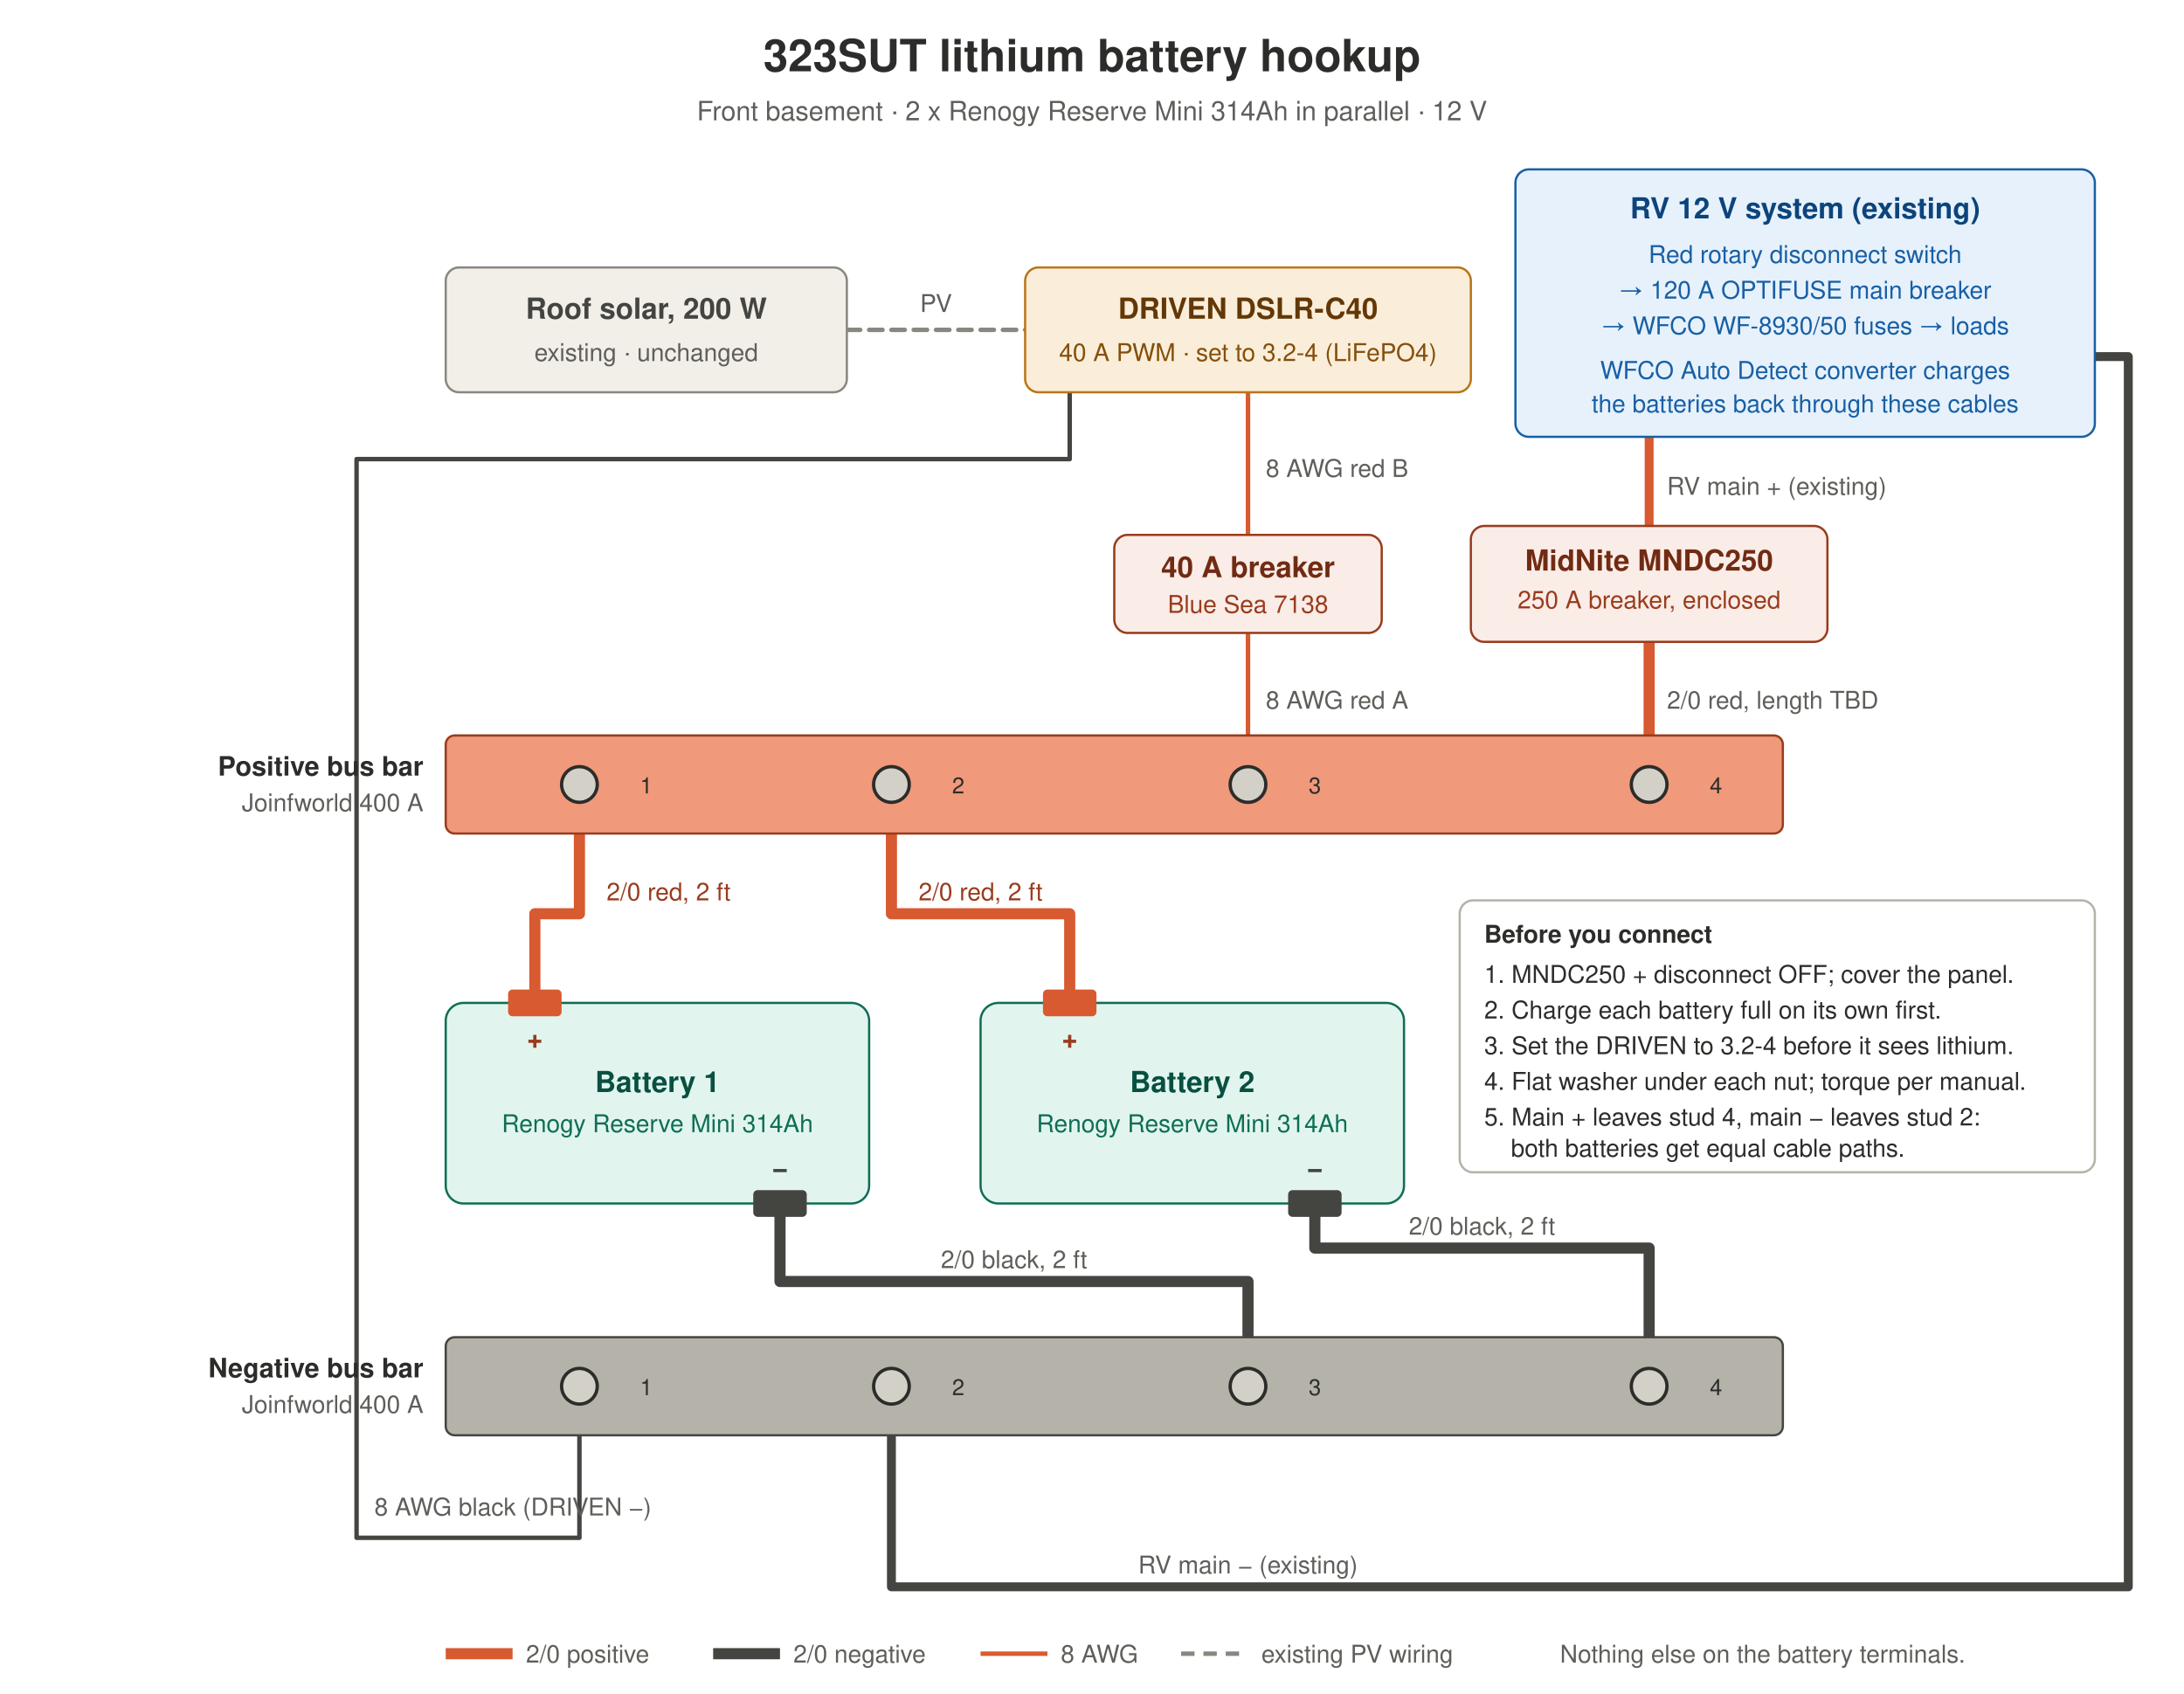
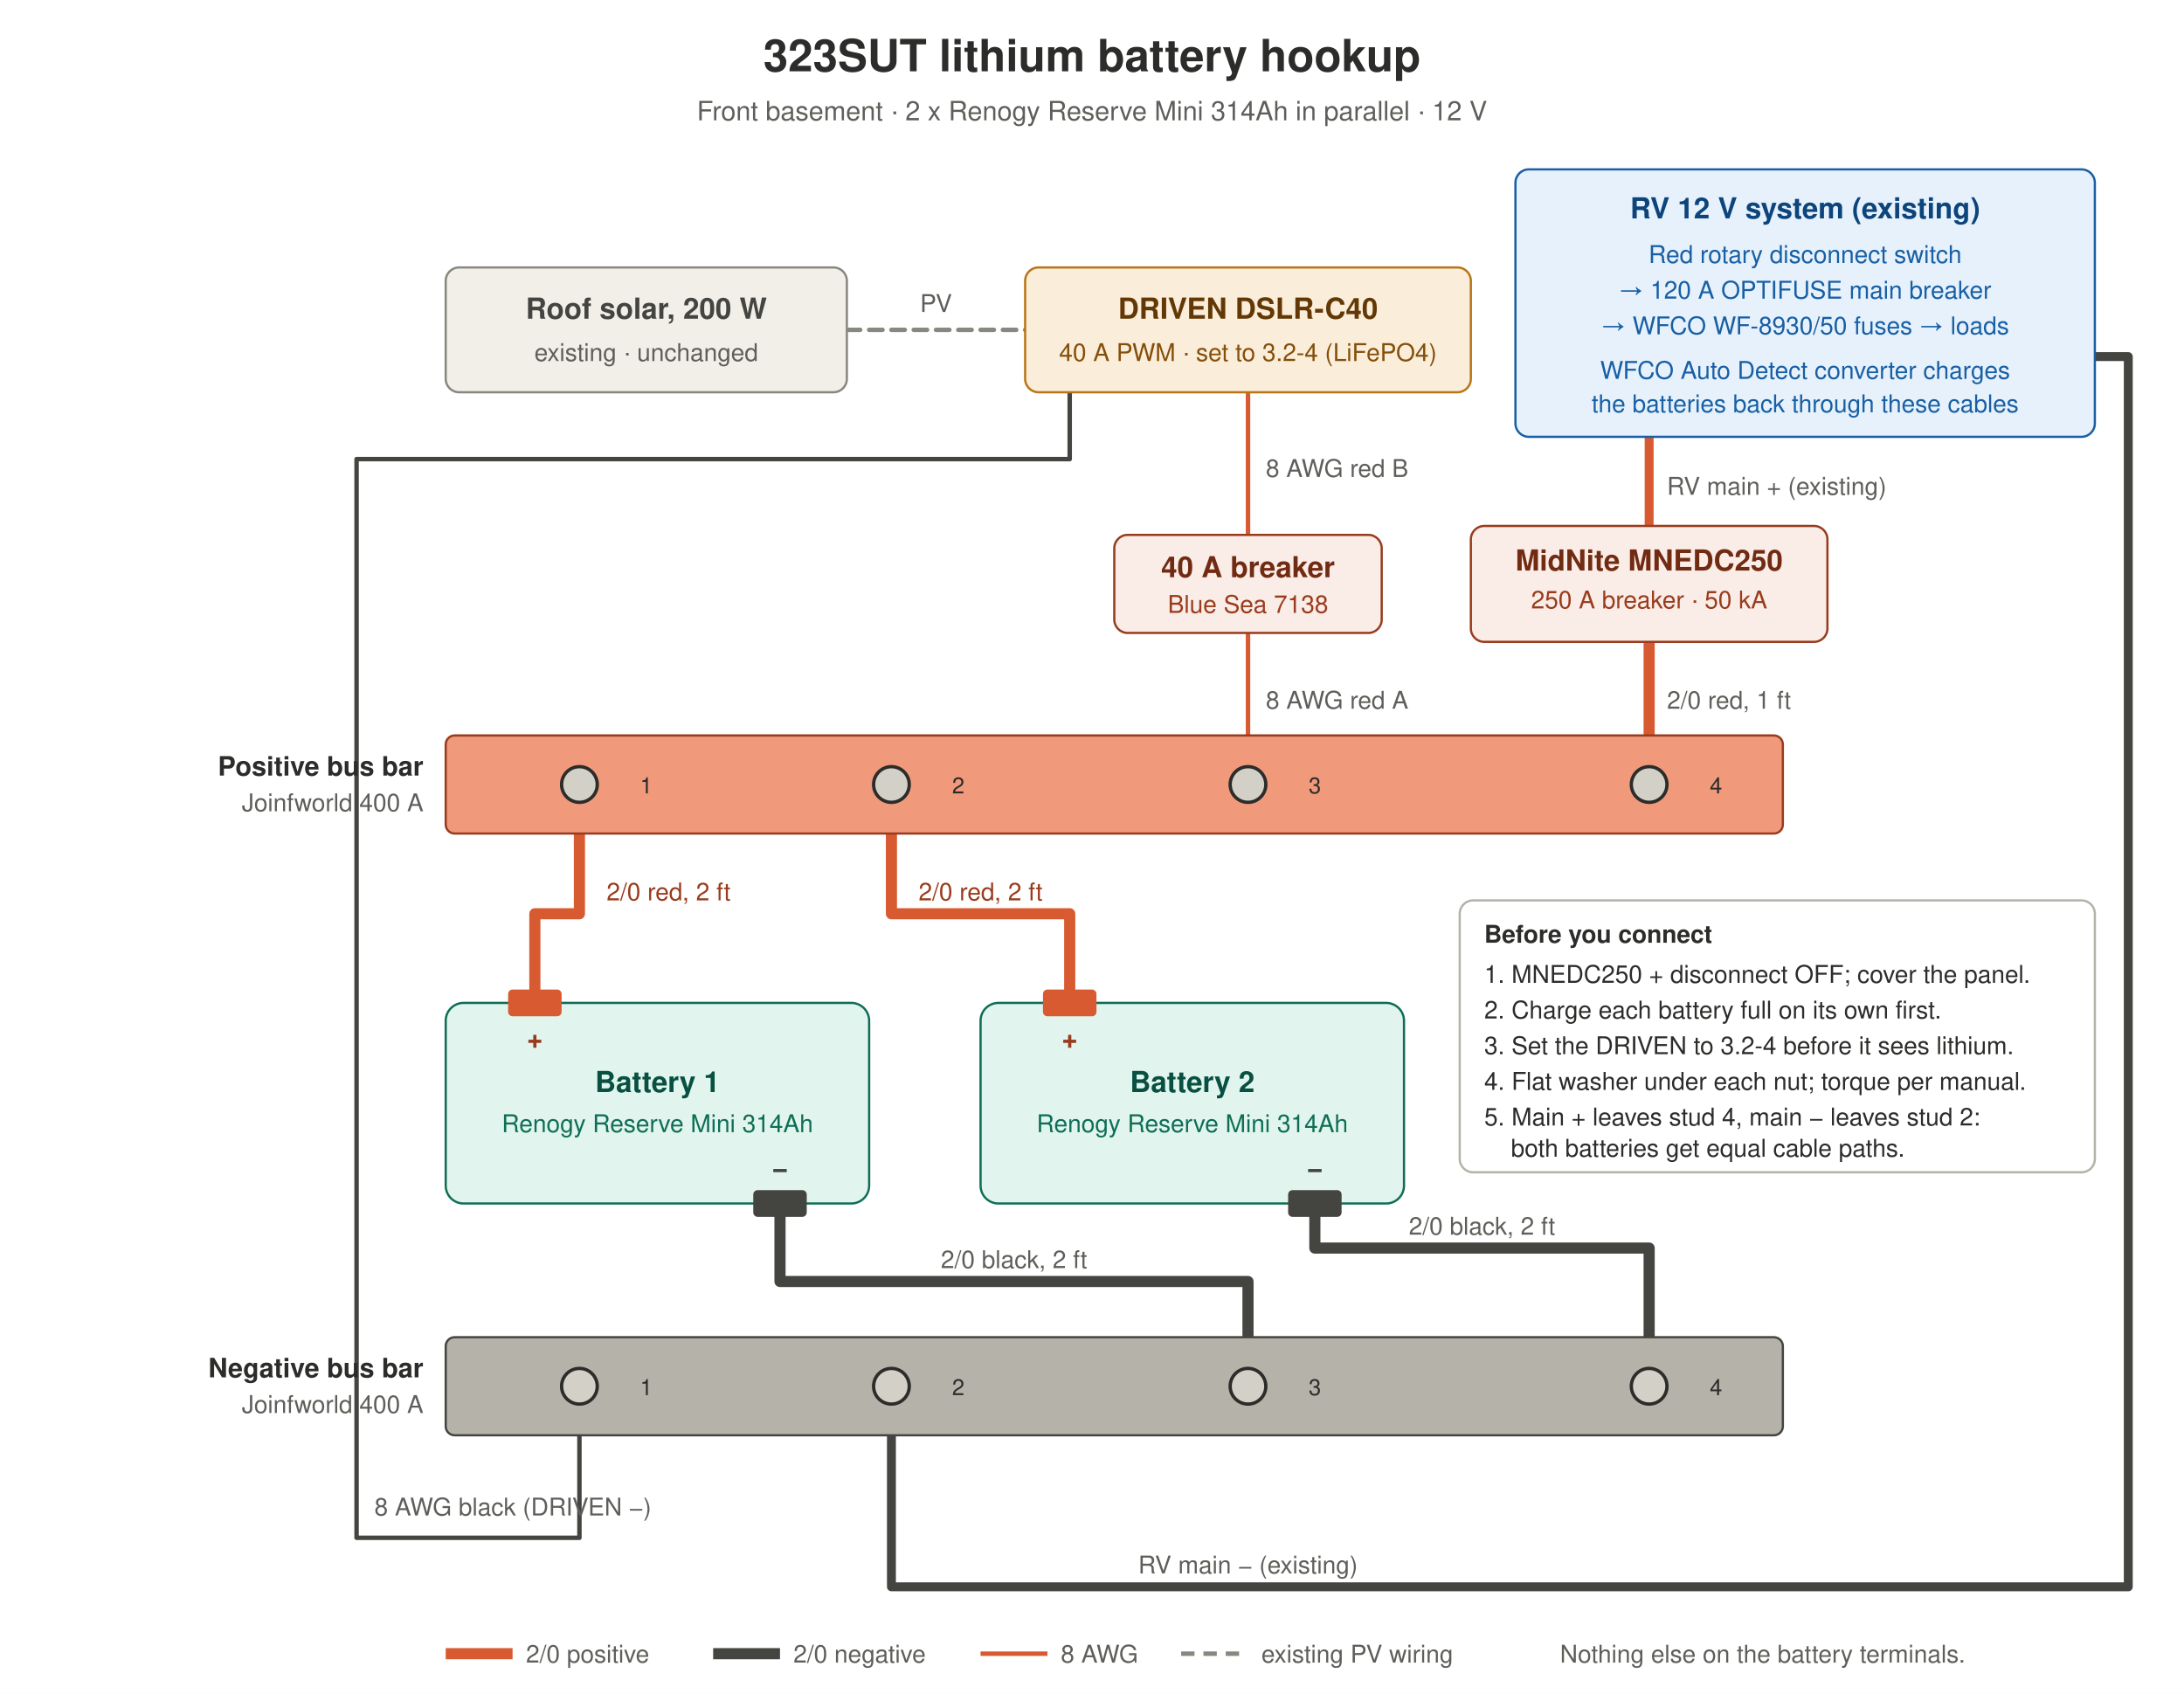
<svg xmlns="http://www.w3.org/2000/svg" width="980" height="760" viewBox="0 0 980 760" font-family="Helvetica, Arial, sans-serif">
  <rect width="980" height="760" fill="#ffffff" />
  <text x="490" y="32" text-anchor="middle" font-size="20" font-weight="bold" fill="#2C2C2A">323SUT lithium battery hookup</text>
  <text x="490" y="54" text-anchor="middle" font-size="12" fill="#5F5E5A">Front basement · 2 x Renogy Reserve Mini 314Ah in parallel · 12 V</text>
  <g fill="none" stroke-linecap="round" stroke-linejoin="round">
    <line x1="380" y1="148" x2="460" y2="148" stroke="#888780" stroke-width="2" stroke-dasharray="6 4" />
    <line x1="560" y1="345" x2="560" y2="284" stroke="#D85A30" stroke-width="2" />
    <line x1="560" y1="240" x2="560" y2="176" stroke="#D85A30" stroke-width="2" />
    <line x1="740" y1="345" x2="740" y2="288" stroke="#D85A30" stroke-width="5" />
    <line x1="740" y1="236" x2="740" y2="196" stroke="#D85A30" stroke-width="4" />
    <path d="M240 450 L240 410 L260 410 L260 359" stroke="#D85A30" stroke-width="5" />
    <path d="M480 450 L480 410 L400 410 L400 359" stroke="#D85A30" stroke-width="5" />
    <path d="M350 540 L350 575 L560 575 L560 614" stroke="#444441" stroke-width="5" />
    <path d="M590 540 L590 560 L740 560 L740 614" stroke="#444441" stroke-width="5" />
    <path d="M480 176 L480 206 L160 206 L160 690 L260 690 L260 644" stroke="#444441" stroke-width="2" />
    <path d="M940 160 L955 160 L955 712 L400 712 L400 644" stroke="#444441" stroke-width="4" />
  </g>
  <g font-size="13" text-anchor="middle">
    <rect x="200" y="120" width="180" height="56" rx="6" fill="#F1EFE8" stroke="#888780" />
    <text x="290" y="143" font-weight="bold" fill="#444441">Roof solar, 200 W</text>
    <text x="290" y="162" font-size="11" fill="#5F5E5A">existing · unchanged</text>
    <rect x="460" y="120" width="200" height="56" rx="6" fill="#FAEEDA" stroke="#BA7517" />
    <text x="560" y="143" font-weight="bold" fill="#633806">DRIVEN DSLR-C40</text>
    <text x="560" y="162" font-size="11" fill="#854F0B">40 A PWM · set to 3.2-4 (LiFePO4)</text>
    <rect x="680" y="76" width="260" height="120" rx="6" fill="#E6F1FB" stroke="#185FA5" />
    <text x="810" y="98" font-weight="bold" fill="#0C447C">RV 12 V system (existing)</text>
    <text x="810" y="118" font-size="11" fill="#185FA5">Red rotary disconnect switch</text>
    <text x="810" y="134" font-size="11" fill="#185FA5">→ 120 A OPTIFUSE main breaker</text>
    <text x="810" y="150" font-size="11" fill="#185FA5">→ WFCO WF-8930/50 fuses → loads</text>
    <text x="810" y="170" font-size="11" fill="#185FA5">WFCO Auto Detect converter charges</text>
    <text x="810" y="185" font-size="11" fill="#185FA5">the batteries back through these cables</text>
    <rect x="500" y="240" width="120" height="44" rx="6" fill="#FAECE7" stroke="#993C1D" />
    <text x="560" y="259" font-weight="bold" fill="#712B13">40 A breaker</text>
    <text x="560" y="275" font-size="11" fill="#993C1D">Blue Sea 7138</text>
    <rect x="660" y="236" width="160" height="52" rx="6" fill="#FAECE7" stroke="#993C1D" />
-     <text x="740" y="256" font-weight="bold" fill="#712B13">MidNite MNDC250</text>
-     <text x="740" y="273" font-size="11" fill="#993C1D">250 A breaker, enclosed</text>
+     <text x="740" y="256" font-weight="bold" fill="#712B13">MidNite MNEDC250</text>
+     <text x="740" y="273" font-size="11" fill="#993C1D">250 A breaker · 50 kA</text>
    <rect x="200" y="330" width="600" height="44" rx="4" fill="#F0997B" stroke="#993C1D" />
    <rect x="200" y="600" width="600" height="44" rx="4" fill="#B4B2A9" stroke="#444441" />
    <rect x="200" y="450" width="190" height="90" rx="8" fill="#E1F5EE" stroke="#0F6E56" />
    <text x="295" y="490" font-weight="bold" fill="#085041">Battery 1</text>
    <text x="295" y="508" font-size="11" fill="#0F6E56">Renogy Reserve Mini 314Ah</text>
    <rect x="440" y="450" width="190" height="90" rx="8" fill="#E1F5EE" stroke="#0F6E56" />
    <text x="535" y="490" font-weight="bold" fill="#085041">Battery 2</text>
    <text x="535" y="508" font-size="11" fill="#0F6E56">Renogy Reserve Mini 314Ah</text>
  </g>
  <g font-size="12" text-anchor="end" fill="#2C2C2A">
    <text x="190" y="348" font-weight="bold">Positive bus bar</text>
    <text x="190" y="364" font-size="11" fill="#5F5E5A">Joinfworld 400 A</text>
    <text x="190" y="618" font-weight="bold">Negative bus bar</text>
    <text x="190" y="634" font-size="11" fill="#5F5E5A">Joinfworld 400 A</text>
  </g>
  <g stroke="#2C2C2A" stroke-width="1.5" fill="#D3D1C7">
    <circle cx="260" cy="352" r="8" />
    <circle cx="400" cy="352" r="8" />
    <circle cx="560" cy="352" r="8" />
    <circle cx="740" cy="352" r="8" />
    <circle cx="260" cy="622" r="8" />
    <circle cx="400" cy="622" r="8" />
    <circle cx="560" cy="622" r="8" />
    <circle cx="740" cy="622" r="8" />
  </g>
  <g font-size="10" fill="#2C2C2A" text-anchor="middle">
    <text x="290" y="356">1</text>
    <text x="430" y="356">2</text>
    <text x="590" y="356">3</text>
    <text x="770" y="356">4</text>
    <text x="290" y="626">1</text>
    <text x="430" y="626">2</text>
    <text x="590" y="626">3</text>
    <text x="770" y="626">4</text>
  </g>
  <g font-size="12" font-weight="bold" text-anchor="middle">
    <rect x="228" y="444" width="24" height="12" rx="2" fill="#D85A30" />
    <text x="240" y="470" fill="#993C1D">+</text>
    <rect x="338" y="534" width="24" height="12" rx="2" fill="#444441" />
    <text x="350" y="528" fill="#444441">−</text>
    <rect x="468" y="444" width="24" height="12" rx="2" fill="#D85A30" />
    <text x="480" y="470" fill="#993C1D">+</text>
    <rect x="578" y="534" width="24" height="12" rx="2" fill="#444441" />
    <text x="590" y="528" fill="#444441">−</text>
  </g>
  <g font-size="11" fill="#5F5E5A">
    <text x="420" y="140" text-anchor="middle">PV</text>
    <text x="568" y="214">8 AWG red B</text>
    <text x="568" y="318">8 AWG red A</text>
-     <text x="748" y="318">2/0 red, length TBD</text>
+     <text x="748" y="318">2/0 red, 1 ft</text>
    <text x="748" y="222">RV main + (existing)</text>
    <text x="300" y="404" text-anchor="middle" fill="#993C1D">2/0 red, 2 ft</text>
    <text x="440" y="404" text-anchor="middle" fill="#993C1D">2/0 red, 2 ft</text>
    <text x="455" y="569" text-anchor="middle">2/0 black, 2 ft</text>
    <text x="665" y="554" text-anchor="middle">2/0 black, 2 ft</text>
    <text x="168" y="680">8 AWG black (DRIVEN −)</text>
    <text x="560" y="706" text-anchor="middle">RV main − (existing)</text>
  </g>
  <rect x="655" y="404" width="285" height="122" rx="6" fill="#FFFFFF" stroke="#B4B2A9" />
  <g font-size="11" fill="#2C2C2A">
    <text x="666" y="423" font-weight="bold">Before you connect</text>
-     <text x="666" y="441">1. MNDC250 + disconnect OFF; cover the panel.</text>
+     <text x="666" y="441">1. MNEDC250 + disconnect OFF; cover the panel.</text>
    <text x="666" y="457">2. Charge each battery full on its own first.</text>
    <text x="666" y="473">3. Set the DRIVEN to 3.2-4 before it sees lithium.</text>
    <text x="666" y="489">4. Flat washer under each nut; torque per manual.</text>
    <text x="666" y="505">5. Main + leaves stud 4, main − leaves stud 2:</text>
    <text x="678" y="519">both batteries get equal cable paths.</text>
  </g>
  <g font-size="11" fill="#5F5E5A">
    <line x1="200" y1="742" x2="230" y2="742" stroke="#D85A30" stroke-width="5" />
    <text x="236" y="746">2/0 positive</text>
    <line x1="320" y1="742" x2="350" y2="742" stroke="#444441" stroke-width="5" />
    <text x="356" y="746">2/0 negative</text>
    <line x1="440" y1="742" x2="470" y2="742" stroke="#D85A30" stroke-width="2" />
    <text x="476" y="746">8 AWG</text>
    <line x1="530" y1="742" x2="560" y2="742" stroke="#888780" stroke-width="2" stroke-dasharray="6 4" />
    <text x="566" y="746">existing PV wiring</text>
    <text x="700" y="746">Nothing else on the battery terminals.</text>
  </g>
</svg>
